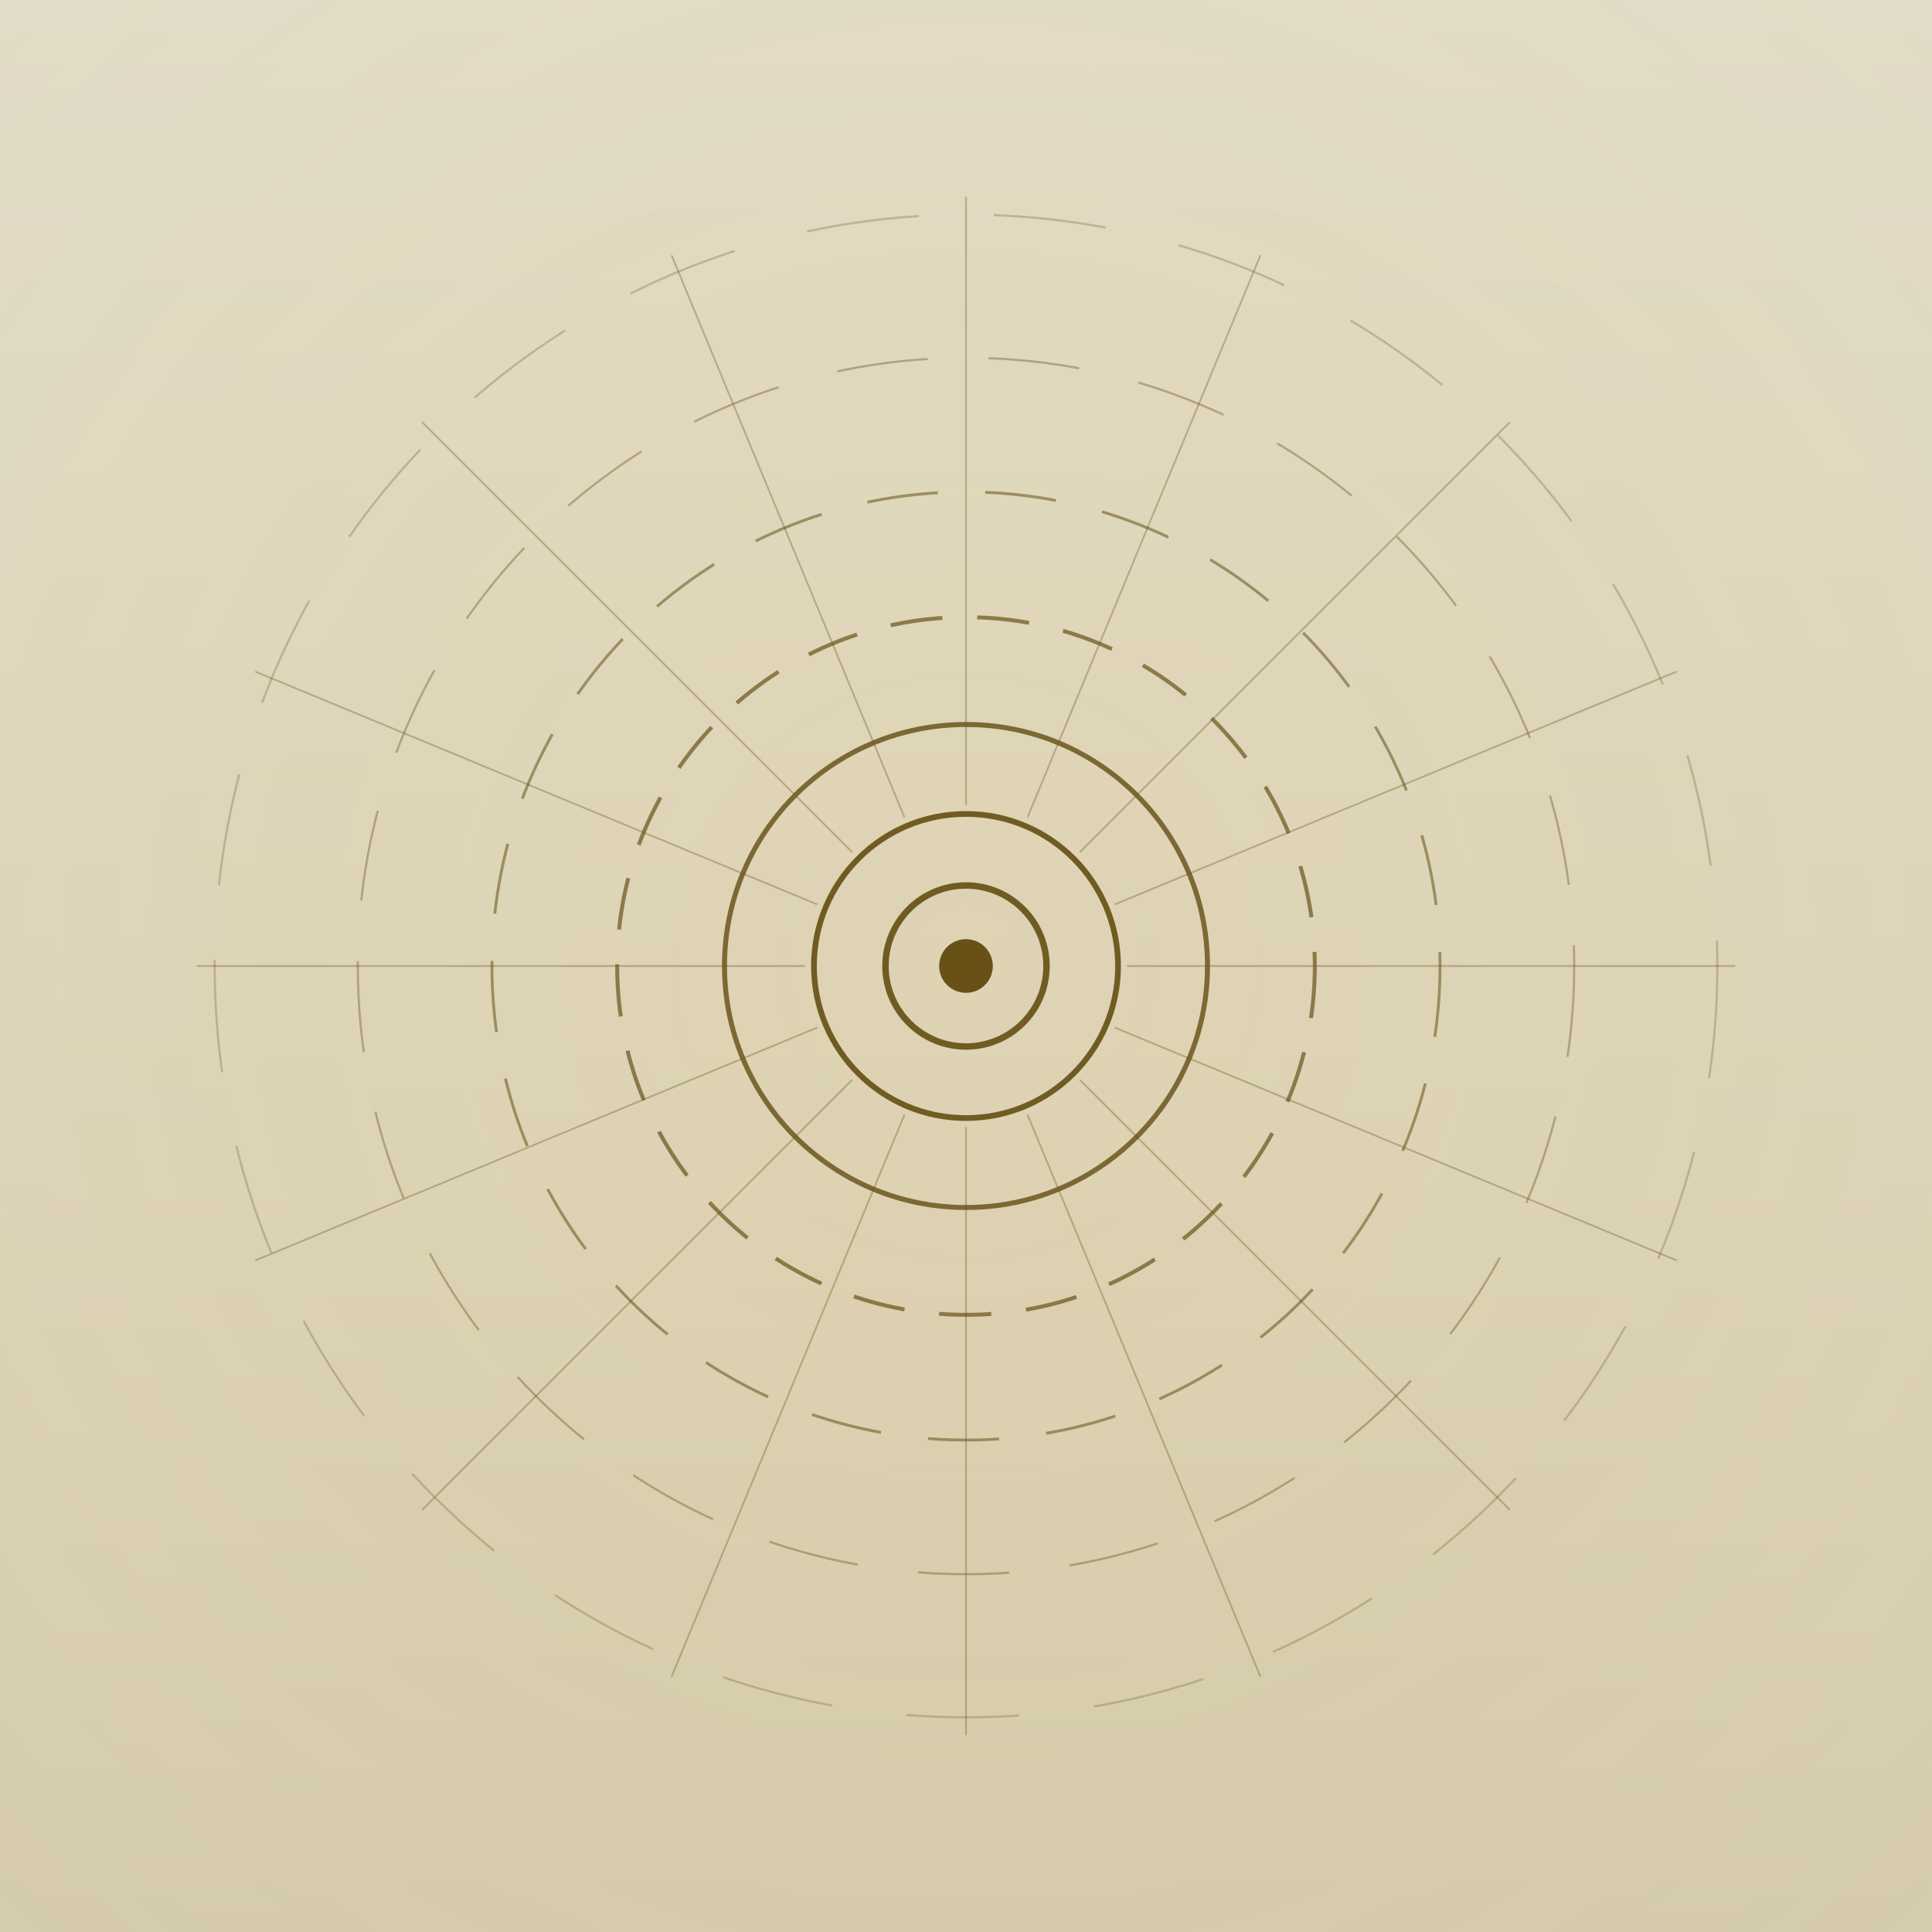
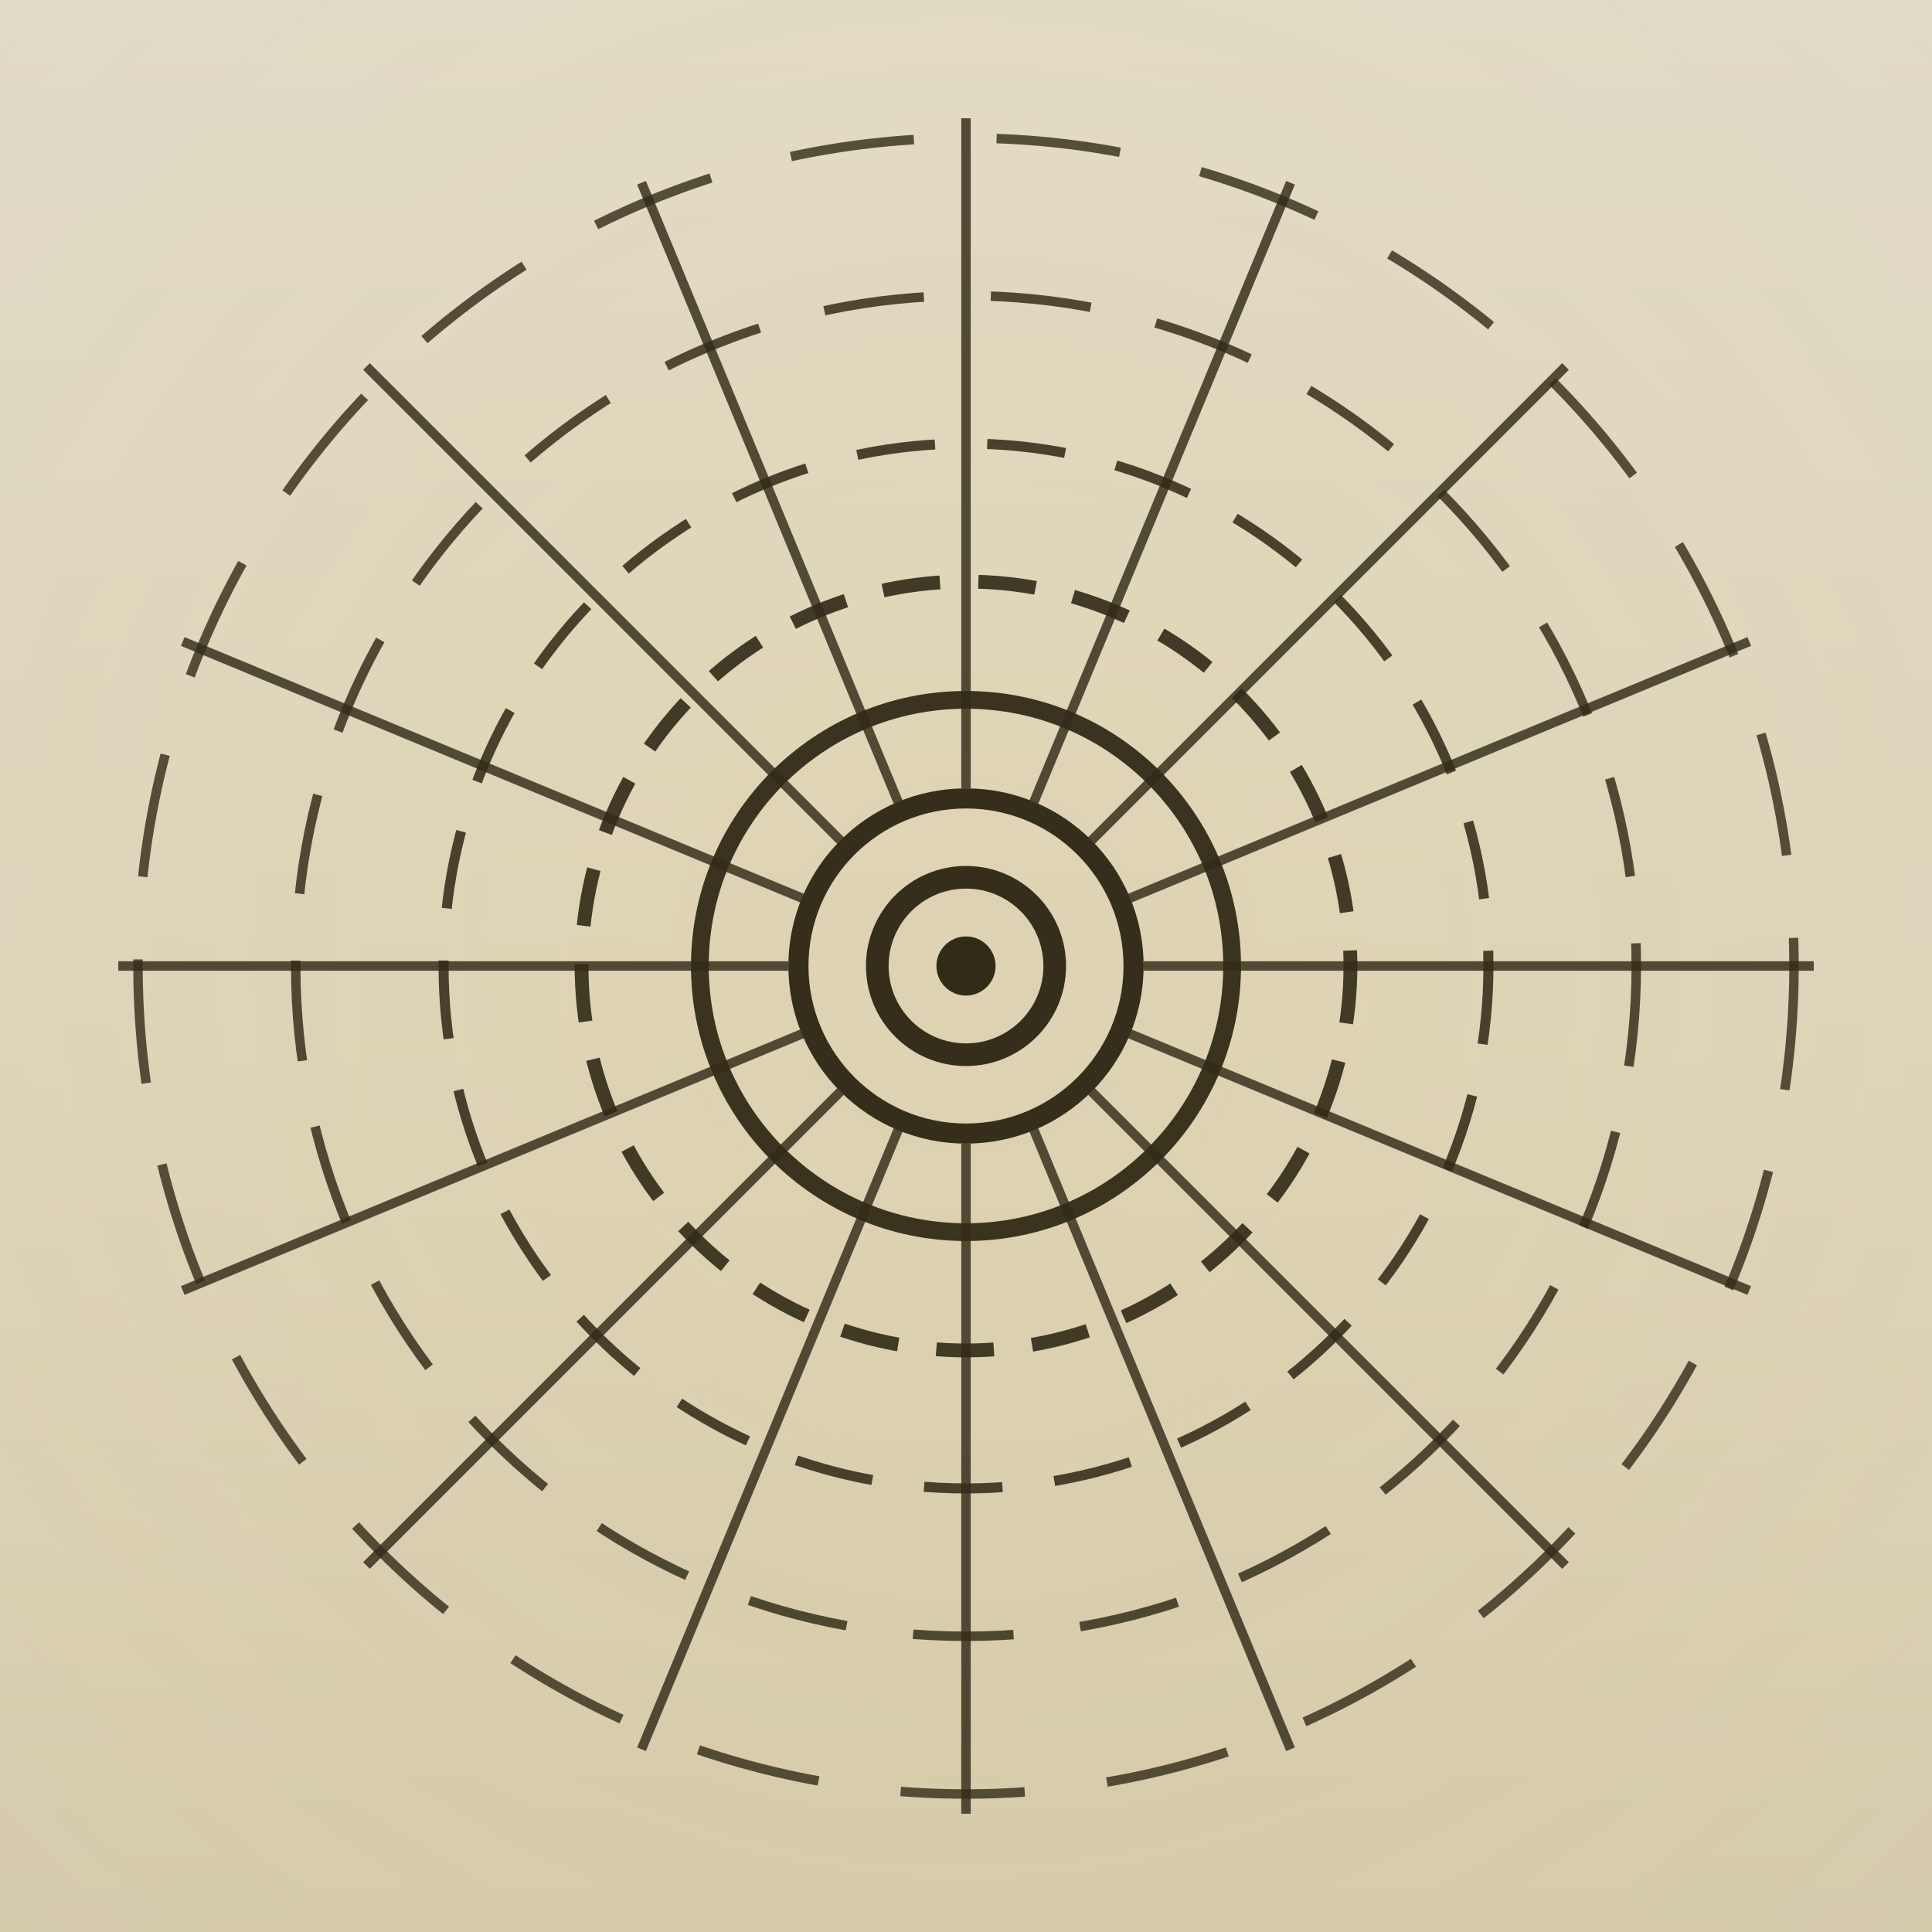
- <svg xmlns="http://www.w3.org/2000/svg" viewBox="260 650 1080 1080" width="100%" height="100%">
+ <svg xmlns="http://www.w3.org/2000/svg" viewBox="310 700 980 980" width="100%" height="100%">
  <defs>
    <linearGradient id="bg-radical-subtraction" x1="0%" y1="0%" x2="0%" y2="100%">
      <stop offset="0%" stop-color="#e2dcc9" />
      <stop offset="60%" stop-color="#dcd4bc" />
      <stop offset="100%" stop-color="#d5cbae" />
    </linearGradient>
    <radialGradient id="halo-radical-subtraction" cx="50%" cy="50%" r="75%">
      <stop offset="0%" stop-color="#eab308" stop-opacity="0.06" />
      <stop offset="55%" stop-color="#eab308" stop-opacity="0.03" />
      <stop offset="100%" stop-color="#eab308" stop-opacity="0.00" />
    </radialGradient>
  </defs>
-   <rect x="260" y="650" width="1080" height="1080" fill="url(#bg-radical-subtraction)" />
-   <rect x="260" y="650" width="1080" height="1080" fill="url(#halo-radical-subtraction)" />
+   <rect x="310" y="700" width="980" height="980" fill="url(#bg-radical-subtraction)" />
+   <rect x="310" y="700" width="980" height="980" fill="url(#halo-radical-subtraction)" />
  <g class="emblem-void" transform="translate(0, -210)">
-     <circle cx="800" cy="1400" r="45" stroke="#675117" stroke-width="3.6" stroke-dasharray="none" fill="none" opacity="0.92" />
-     <circle cx="800" cy="1400" r="85" stroke="#675117" stroke-width="3.2" stroke-dasharray="none" fill="none" opacity="0.92" />
-     <circle cx="800" cy="1400" r="135" stroke="#675117" stroke-width="2.8" stroke-dasharray="none" fill="none" opacity="0.82" />
-     <circle cx="800" cy="1400" r="195" stroke="#675117" stroke-width="2.2" stroke-dasharray="29.2,19.5" fill="none" opacity="0.69" />
-     <circle cx="800" cy="1400" r="265" stroke="#675117" stroke-width="1.6" stroke-dasharray="39.8,26.5" fill="none" opacity="0.55" />
-     <circle cx="800" cy="1400" r="340" stroke="#675117" stroke-width="1.2" stroke-dasharray="51.0,34.0" fill="none" opacity="0.39" />
-     <circle cx="800" cy="1400" r="420" stroke="#675117" stroke-width="1.2" stroke-dasharray="63.0,42.0" fill="none" opacity="0.28" />
-     <line x1="890.0" y1="1400.0" x2="1230.0" y2="1400.0" stroke="#675117" stroke-width="1.0" opacity="0.34" />
-     <line x1="883.1" y1="1434.4" x2="1197.3" y2="1564.6" stroke="#675117" stroke-width="1.0" opacity="0.34" />
-     <line x1="863.6" y1="1463.6" x2="1104.1" y2="1704.1" stroke="#675117" stroke-width="1.0" opacity="0.34" />
-     <line x1="834.4" y1="1483.1" x2="964.6" y2="1797.3" stroke="#675117" stroke-width="1.0" opacity="0.34" />
-     <line x1="800.0" y1="1490.0" x2="800.0" y2="1830.0" stroke="#675117" stroke-width="1.0" opacity="0.34" />
-     <line x1="765.6" y1="1483.1" x2="635.4" y2="1797.3" stroke="#675117" stroke-width="1.0" opacity="0.34" />
-     <line x1="736.4" y1="1463.6" x2="495.9" y2="1704.1" stroke="#675117" stroke-width="1.0" opacity="0.34" />
-     <line x1="716.9" y1="1434.4" x2="402.7" y2="1564.6" stroke="#675117" stroke-width="1.0" opacity="0.34" />
-     <line x1="710.0" y1="1400.0" x2="370.0" y2="1400.0" stroke="#675117" stroke-width="1.0" opacity="0.34" />
-     <line x1="716.9" y1="1365.6" x2="402.7" y2="1235.4" stroke="#675117" stroke-width="1.0" opacity="0.34" />
-     <line x1="736.4" y1="1336.4" x2="495.9" y2="1095.9" stroke="#675117" stroke-width="1.0" opacity="0.34" />
-     <line x1="765.6" y1="1316.9" x2="635.4" y2="1002.7" stroke="#675117" stroke-width="1.0" opacity="0.34" />
-     <line x1="800.0" y1="1310.0" x2="800.0" y2="970.0" stroke="#675117" stroke-width="1.0" opacity="0.34" />
-     <line x1="834.4" y1="1316.9" x2="964.6" y2="1002.7" stroke="#675117" stroke-width="1.0" opacity="0.34" />
-     <line x1="863.6" y1="1336.4" x2="1104.1" y2="1095.9" stroke="#675117" stroke-width="1.0" opacity="0.34" />
-     <line x1="883.1" y1="1365.6" x2="1197.3" y2="1235.4" stroke="#675117" stroke-width="1.0" opacity="0.34" />
-     <circle cx="800" cy="1400" r="15" fill="#675117" />
+     <circle cx="800" cy="1400" r="45" stroke="#322b17" stroke-width="11.5" stroke-dasharray="none" fill="none" opacity="0.98" />
+     <circle cx="800" cy="1400" r="85" stroke="#322b17" stroke-width="10.2" stroke-dasharray="none" fill="none" opacity="0.98" />
+     <circle cx="800" cy="1400" r="135" stroke="#322b17" stroke-width="9.0" stroke-dasharray="none" fill="none" opacity="0.95" />
+     <circle cx="800" cy="1400" r="195" stroke="#322b17" stroke-width="7.0" stroke-dasharray="29.2,19.5" fill="none" opacity="0.91" />
+     <circle cx="800" cy="1400" r="265" stroke="#322b17" stroke-width="5.1" stroke-dasharray="39.8,26.5" fill="none" opacity="0.87" />
+     <circle cx="800" cy="1400" r="340" stroke="#322b17" stroke-width="4.8" stroke-dasharray="51.0,34.0" fill="none" opacity="0.83" />
+     <circle cx="800" cy="1400" r="420" stroke="#322b17" stroke-width="4.8" stroke-dasharray="63.0,42.0" fill="none" opacity="0.80" />
+     <line x1="890.0" y1="1400.0" x2="1230.0" y2="1400.0" stroke="#322b17" stroke-width="4.8" opacity="0.82" />
+     <line x1="883.1" y1="1434.4" x2="1197.3" y2="1564.6" stroke="#322b17" stroke-width="4.8" opacity="0.82" />
+     <line x1="863.6" y1="1463.6" x2="1104.1" y2="1704.1" stroke="#322b17" stroke-width="4.8" opacity="0.82" />
+     <line x1="834.4" y1="1483.1" x2="964.6" y2="1797.3" stroke="#322b17" stroke-width="4.8" opacity="0.82" />
+     <line x1="800.0" y1="1490.0" x2="800.0" y2="1830.0" stroke="#322b17" stroke-width="4.8" opacity="0.82" />
+     <line x1="765.6" y1="1483.1" x2="635.4" y2="1797.3" stroke="#322b17" stroke-width="4.8" opacity="0.82" />
+     <line x1="736.4" y1="1463.6" x2="495.9" y2="1704.1" stroke="#322b17" stroke-width="4.8" opacity="0.82" />
+     <line x1="716.9" y1="1434.4" x2="402.7" y2="1564.6" stroke="#322b17" stroke-width="4.8" opacity="0.82" />
+     <line x1="710.0" y1="1400.0" x2="370.0" y2="1400.0" stroke="#322b17" stroke-width="4.8" opacity="0.82" />
+     <line x1="716.9" y1="1365.6" x2="402.7" y2="1235.4" stroke="#322b17" stroke-width="4.8" opacity="0.82" />
+     <line x1="736.4" y1="1336.4" x2="495.9" y2="1095.9" stroke="#322b17" stroke-width="4.8" opacity="0.82" />
+     <line x1="765.6" y1="1316.9" x2="635.4" y2="1002.7" stroke="#322b17" stroke-width="4.8" opacity="0.82" />
+     <line x1="800.0" y1="1310.0" x2="800.0" y2="970.0" stroke="#322b17" stroke-width="4.8" opacity="0.82" />
+     <line x1="834.4" y1="1316.9" x2="964.6" y2="1002.7" stroke="#322b17" stroke-width="4.8" opacity="0.82" />
+     <line x1="863.6" y1="1336.4" x2="1104.1" y2="1095.9" stroke="#322b17" stroke-width="4.8" opacity="0.82" />
+     <line x1="883.1" y1="1365.6" x2="1197.3" y2="1235.4" stroke="#322b17" stroke-width="4.8" opacity="0.82" />
+     <circle cx="800" cy="1400" r="15" fill="#322b17" />
  </g>
</svg>
